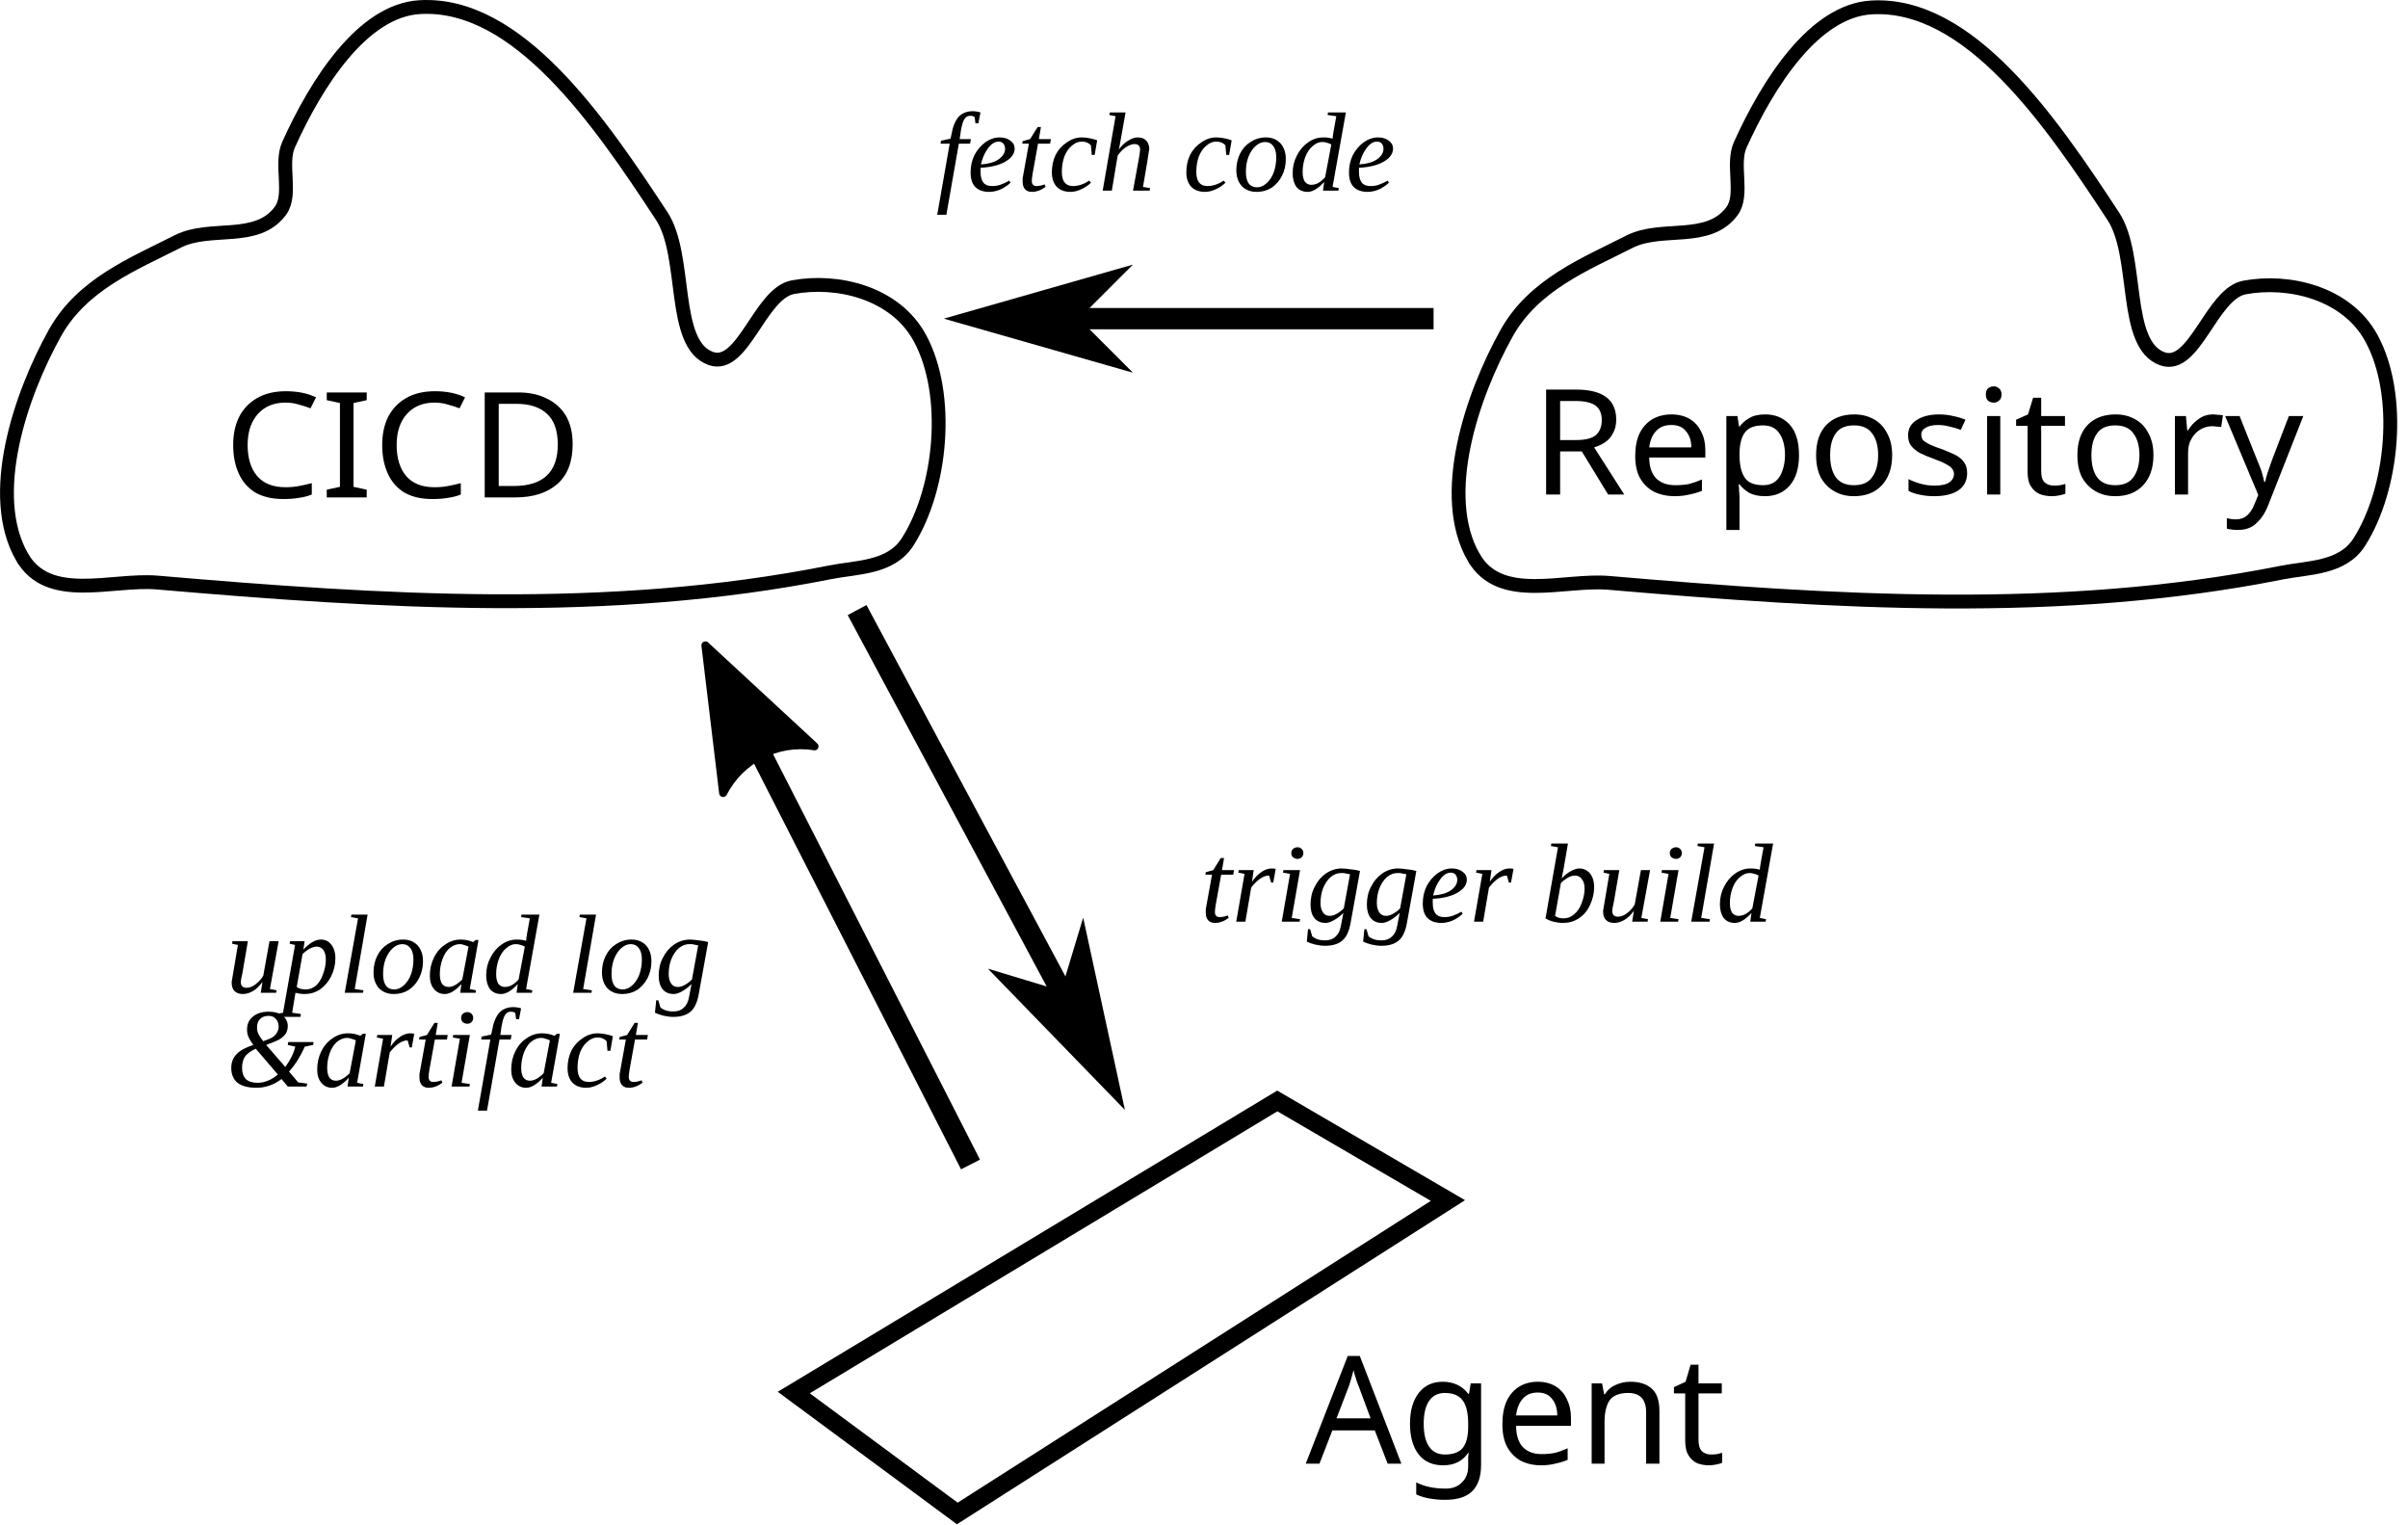
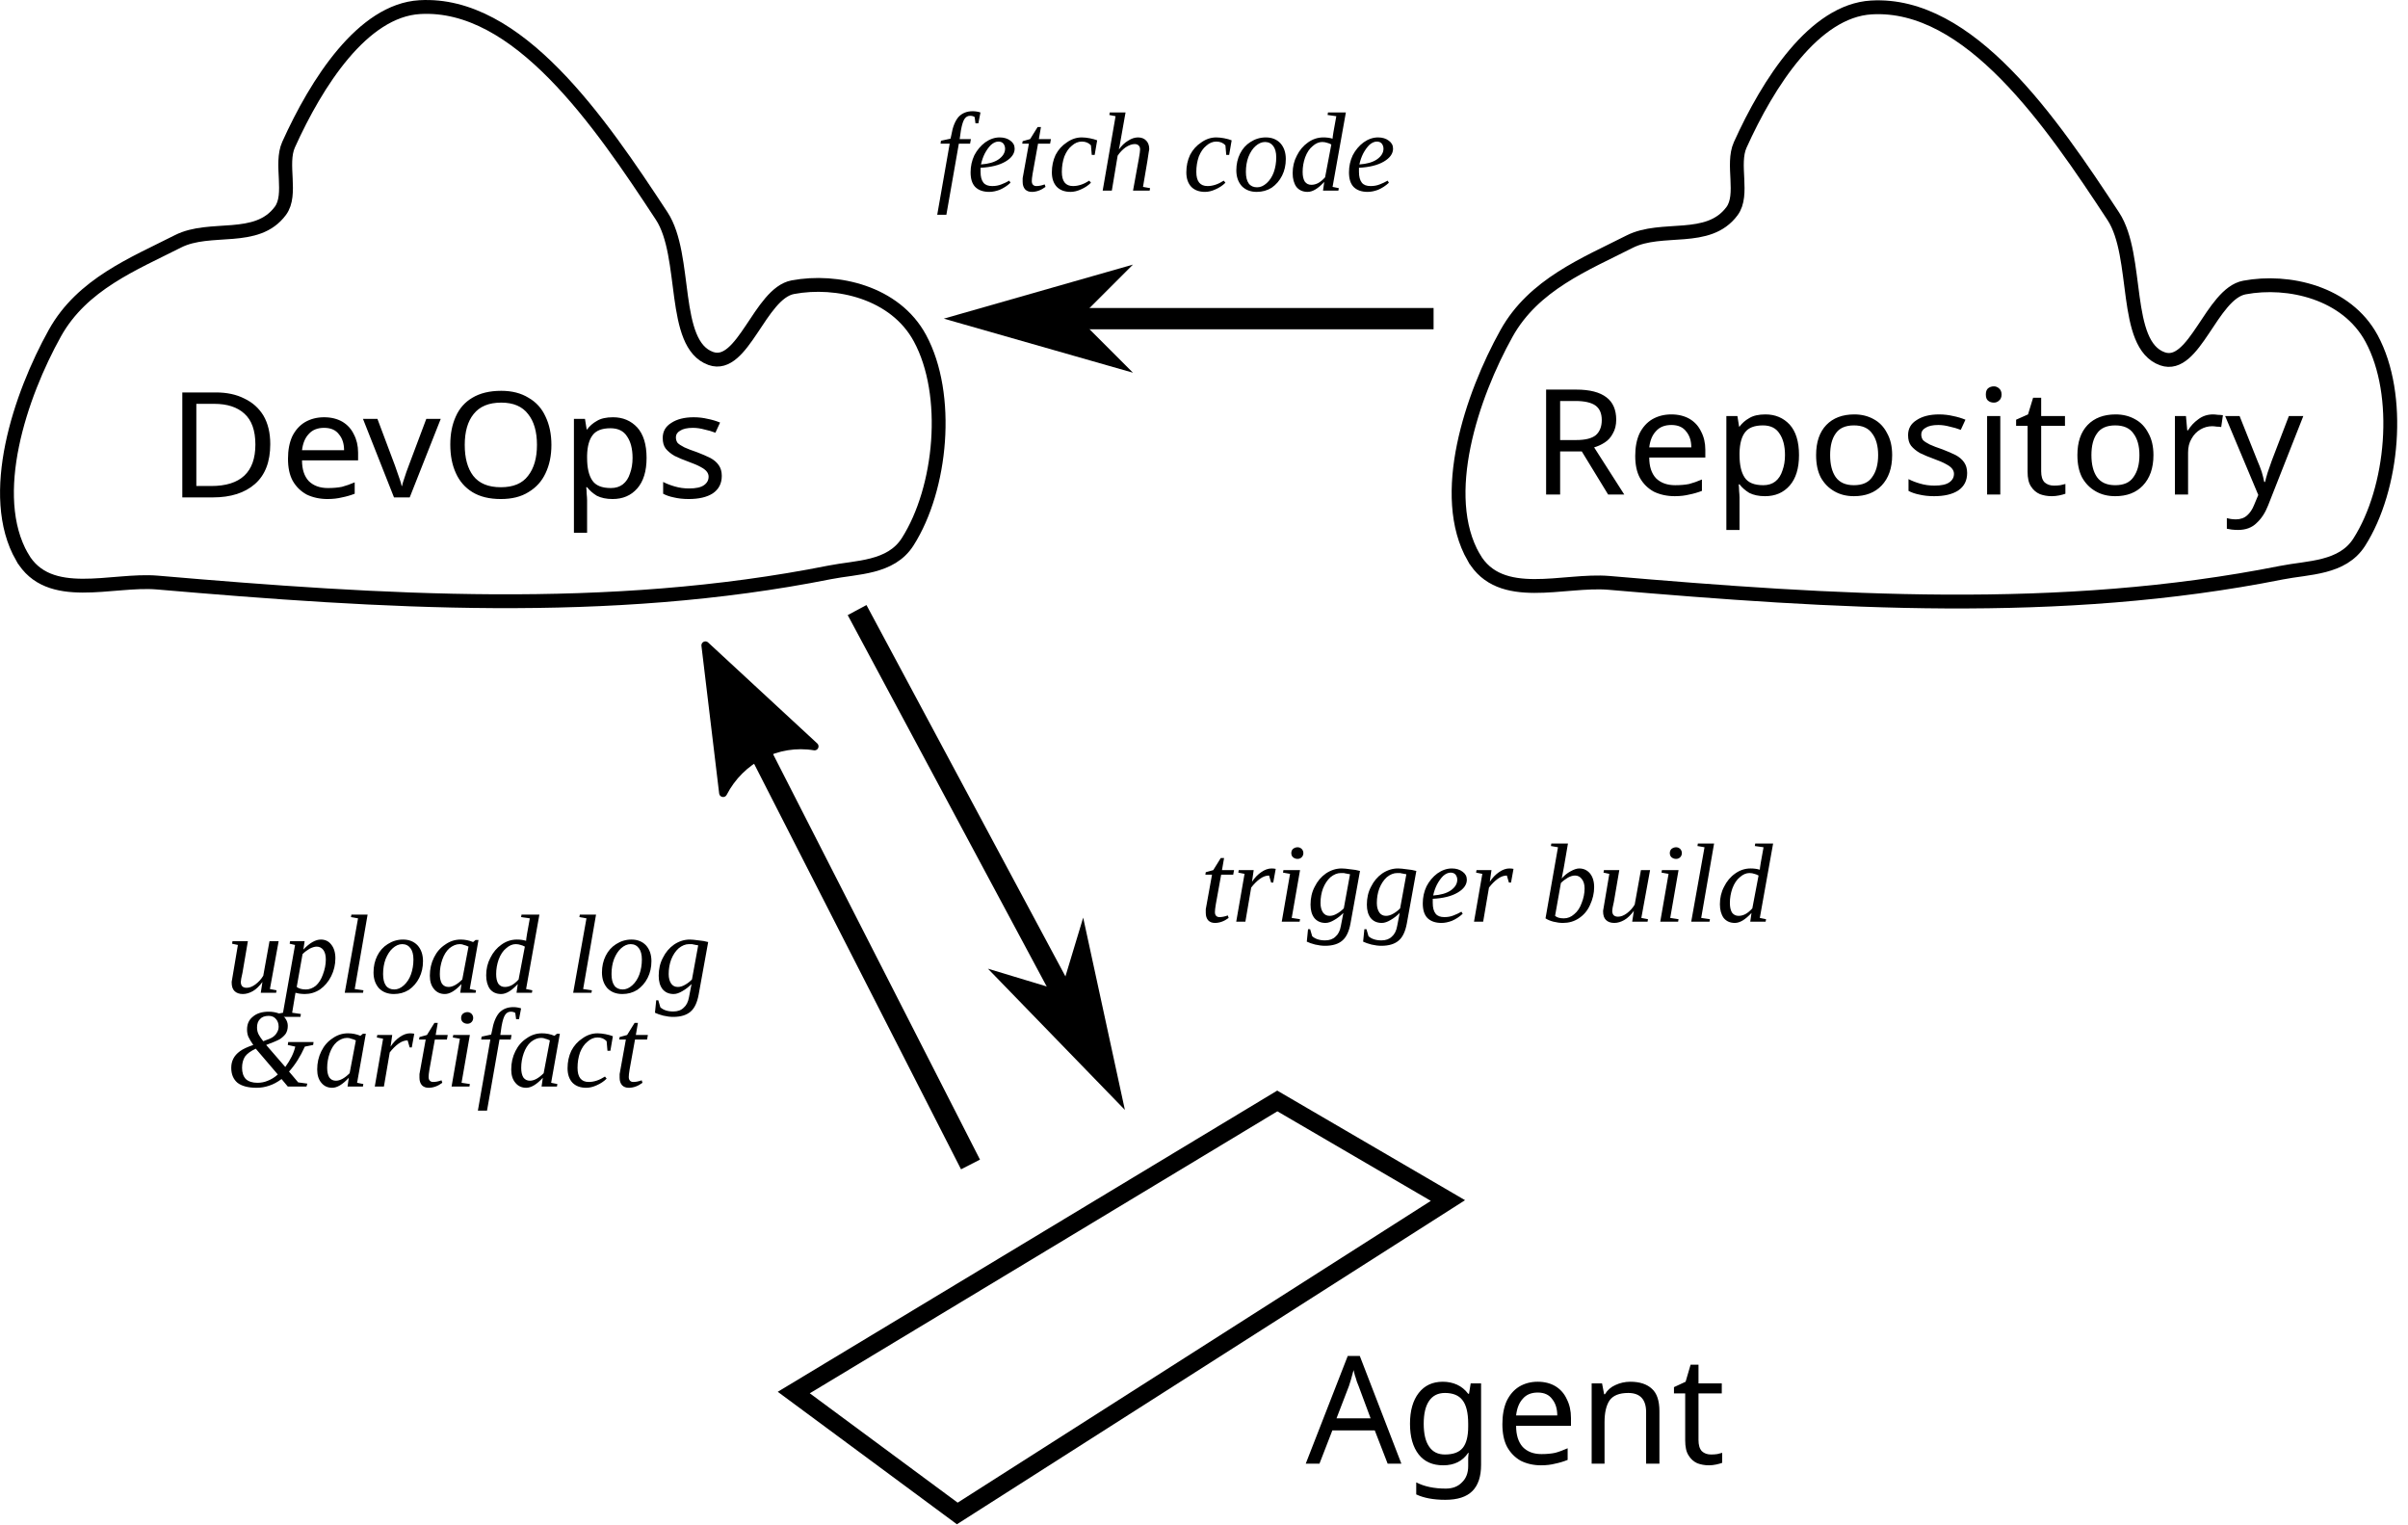
<svg xmlns="http://www.w3.org/2000/svg" width="90.508mm" height="57.282mm" viewBox="0 0 90.508 57.282" version="1.1" id="svg3594">
  <defs id="defs3588">
    <marker orient="auto" refY="0.0" refX="0.0" id="Arrow2Mend" style="overflow:visible;">
      <path id="path897" style="fill-rule:evenodd;stroke-width:0.625;stroke-linejoin:round;stroke:#000000;stroke-opacity:1;fill:#000000;fill-opacity:1" d="M 8.719,4.034 L -2.207,0.016 L 8.719,-4.002 C 6.973,-1.63 6.983,1.616 8.719,4.034 z " transform="scale(0.6) rotate(180) translate(0,0)" />
    </marker>
    <marker orient="auto" refY="0" refX="0" id="Arrow1Mend" style="overflow:visible">
      <path id="path914" d="M 0,0 5,-5 -12.5,0 5,5 Z" style="fill:#000000;fill-opacity:1;fill-rule:evenodd;stroke:#000000;stroke-width:1pt;stroke-opacity:1" transform="matrix(-0.4,0,0,-0.4,-4,0)" />
    </marker>
    <marker orient="auto" refY="0" refX="0" id="Arrow1Lstart" style="overflow:visible">
      <path id="path905" d="M 0,0 5,-5 -12.5,0 5,5 Z" style="fill:#000000;fill-opacity:1;fill-rule:evenodd;stroke:#000000;stroke-width:1pt;stroke-opacity:1" transform="matrix(0.8,0,0,0.8,10,0)" />
    </marker>
    <marker orient="auto" refY="0" refX="0" id="Arrow1Mend-2" style="overflow:visible">
      <path id="path914-4" d="M 0,0 5,-5 -12.5,0 5,5 Z" style="fill:#000000;fill-opacity:1;fill-rule:evenodd;stroke:#000000;stroke-width:1pt;stroke-opacity:1" transform="matrix(-0.4,0,0,-0.4,-4,0)" />
    </marker>
    <marker orient="auto" refY="0" refX="0" id="Arrow1Mend-2-0" style="overflow:visible">
      <path id="path914-4-0" d="M 0,0 5,-5 -12.5,0 5,5 Z" style="fill:#000000;fill-opacity:1;fill-rule:evenodd;stroke:#000000;stroke-width:1pt;stroke-opacity:1" transform="matrix(-0.4,0,0,-0.4,-4,0)" />
    </marker>
  </defs>
  <g id="layer1" transform="translate(-12.39408,-11.07417)">
    <path style="fill:none;stroke:#000000;stroke-width:0.52;stroke-linecap:butt;stroke-linejoin:miter;stroke-miterlimit:4;stroke-dasharray:none;stroke-opacity:1" d="m 13.225,32.01 c -1.335,-2.321 -0.074,-6.074 1.233,-8.42 1.022,-1.835 2.959,-2.6 4.623,-3.445 1.222,-0.62 2.958,0.059 3.852,-1.148 0.457,-0.617 -0.022,-1.756 0.308,-2.488 1.052,-2.329 2.783,-5.042 4.931,-5.167 3.686,-0.214 6.759,4.295 9.091,7.846 0.989,1.506 0.344,4.826 1.849,5.358 1.206,0.427 1.842,-2.447 3.082,-2.679 1.654,-0.309 3.843,0.189 4.777,1.914 1.15,2.123 0.817,5.649 -0.462,7.655 -0.635,0.996 -1.917,0.947 -2.928,1.148 -8.318,1.657 -16.866,1.105 -25.27,0.383 -1.71,-0.147 -4.088,0.776 -5.085,-0.957 z" id="path4139" />
    <path style="fill:none;stroke:#000000;stroke-width:0.52;stroke-linecap:butt;stroke-linejoin:miter;stroke-miterlimit:4;stroke-dasharray:none;stroke-opacity:1" d="m 67.786,32.022 c -1.335,-2.321 -0.074,-6.074 1.233,-8.42 1.022,-1.835 2.959,-2.6 4.623,-3.445 1.222,-0.62 2.958,0.059 3.852,-1.148 0.457,-0.617 -0.022,-1.756 0.308,-2.488 1.052,-2.329 2.783,-5.042 4.931,-5.167 3.686,-0.214 6.759,4.295 9.091,7.846 0.989,1.506 0.344,4.826 1.849,5.358 1.206,0.427 1.842,-2.447 3.082,-2.679 1.654,-0.309 3.843,0.189 4.777,1.914 1.15,2.123 0.817,5.649 -0.462,7.655 -0.635,0.996 -1.917,0.947 -2.928,1.148 -8.318,1.657 -16.866,1.105 -25.27,0.383 -1.71,-0.147 -4.088,0.776 -5.085,-0.957 z" id="path4139-0" />
    <text xml:space="preserve" style="font-style:normal;font-weight:normal;font-size:8.462px;line-height:1.25;font-family:sans-serif;letter-spacing:0px;word-spacing:0px;fill:#000000;fill-opacity:1;stroke:none;stroke-width:0.212" x="68.44" y="30.312" id="text4258" transform="scale(1.022012,0.9784618)">
      <tspan id="tspan4256" x="68.44" y="30.312" style="font-size:5.644px;stroke-width:0.212">Repository</tspan>
    </text>
-     <text xml:space="preserve" style="font-style:normal;font-weight:normal;font-size:8.462px;line-height:1.25;font-family:sans-serif;letter-spacing:0px;word-spacing:0px;fill:#000000;fill-opacity:1;stroke:none;stroke-width:0.212" x="20.359" y="30.425" id="text4258-4" transform="scale(1.022012,0.9784618)">
-       <tspan id="tspan4256-2" x="20.359" y="30.425" style="font-size:5.644px;stroke-width:0.212">CICD</tspan>
+     <text xml:space="preserve" style="font-style:normal;font-weight:normal;font-size:8.462px;line-height:1.25;font-family:sans-serif;letter-spacing:0px;word-spacing:0px;fill:#000000;fill-opacity:1;stroke:none;stroke-width:0.212" x="18.287" y="30.425" id="text4258-4" transform="scale(1.022012,0.9784618)">
+       <tspan id="tspan4256-2" x="18.287" y="30.425" style="font-size:5.644px;stroke-width:0.212">DevOps</tspan>
    </text>
    <path style="fill:none;stroke:#000000;stroke-width:0.8;stroke-linecap:butt;stroke-linejoin:miter;stroke-miterlimit:4;stroke-dasharray:none;stroke-opacity:1;marker-end:url(#Arrow1Mend)" d="M 66.277,23.049 H 49.445" id="path4288" />
    <text xml:space="preserve" style="font-style:italic;font-variant:normal;font-weight:normal;font-stretch:normal;font-size:10.583px;line-height:1.25;font-family:'Times New Roman';-inkscape-font-specification:'Times New Roman,  Italic';letter-spacing:0px;word-spacing:0px;fill:#000000;fill-opacity:1;stroke:none;stroke-width:0.265" x="47.574" y="18.238" id="text4350">
      <tspan id="tspan4348" x="47.574" y="18.238" style="font-style:italic;font-variant:normal;font-weight:normal;font-stretch:normal;font-size:4.233px;font-family:'Times New Roman';-inkscape-font-specification:'Times New Roman,  Italic';stroke-width:0.265">fetch code</tspan>
    </text>
    <path style="fill:none;stroke:#000000;stroke-width:0.8;stroke-linecap:butt;stroke-linejoin:miter;stroke-miterlimit:4;stroke-dasharray:none;stroke-opacity:1;marker-end:url(#Arrow1Mend-2)" d="m 44.609,34.001 9.321,17.394" id="path4288-0" />
    <text xml:space="preserve" style="font-style:italic;font-variant:normal;font-weight:normal;font-stretch:normal;font-size:10.583px;line-height:1.25;font-family:'Times New Roman';-inkscape-font-specification:'Times New Roman, Italic';letter-spacing:0px;word-spacing:0px;fill:#000000;fill-opacity:1;stroke:none;stroke-width:0.265" x="57.513" y="45.71" id="text4350-5">
      <tspan id="tspan4348-3" x="57.513" y="45.71" style="font-style:italic;font-variant:normal;font-weight:normal;font-stretch:normal;font-size:4.233px;font-family:'Times New Roman';-inkscape-font-specification:'Times New Roman,  Italic';stroke-width:0.265">trigger build</tspan>
    </text>
    <text xml:space="preserve" style="font-style:italic;font-variant:normal;font-weight:normal;font-stretch:normal;font-size:10.583px;line-height:0.25;font-family:'Times New Roman';-inkscape-font-specification:'Times New Roman, Italic';letter-spacing:0px;word-spacing:0px;fill:#000000;fill-opacity:1;stroke:none;stroke-width:0.265" x="20.897" y="48.383" id="text4350-0">
      <tspan id="tspan4348-8" x="20.897" y="48.383" style="font-style:italic;font-variant:normal;font-weight:normal;font-stretch:normal;font-size:4.233px;line-height:0.25;font-family:'Times New Roman';-inkscape-font-specification:'Times New Roman, Italic';stroke-width:0.265">upload log</tspan>
      <tspan x="20.897" y="51.904" style="font-style:italic;font-variant:normal;font-weight:normal;font-stretch:normal;font-size:4.233px;line-height:0.25;font-family:'Times New Roman';-inkscape-font-specification:'Times New Roman, Italic';stroke-width:0.265" id="tspan1410">&amp;artifact</tspan>
    </text>
    <path style="fill:none;stroke:#000000;stroke-width:0.8;stroke-linecap:butt;stroke-linejoin:miter;stroke-miterlimit:4;stroke-dasharray:none;stroke-opacity:1;marker-end:url(#Arrow2Mend)" d="M 48.872,54.835 39.396,36.268" id="path4288-0-4" />
    <path style="fill:none;stroke:#000000;stroke-width:0.67;stroke-linecap:butt;stroke-linejoin:miter;stroke-miterlimit:4;stroke-dasharray:none;stroke-opacity:1" d="m 42.229,63.406 18.174,-10.958 6.414,3.742 -18.442,11.76 z" id="path4920" />
    <text xml:space="preserve" style="font-style:normal;font-weight:normal;font-size:10.583px;line-height:1.25;font-family:sans-serif;letter-spacing:0px;word-spacing:0px;fill:#000000;fill-opacity:1;stroke:none;stroke-width:0.265" x="61.472" y="66.079" id="text4924">
      <tspan id="tspan4922" x="61.472" y="66.079" style="font-size:5.644px;stroke-width:0.265">Agent</tspan>
    </text>
  </g>
</svg>
